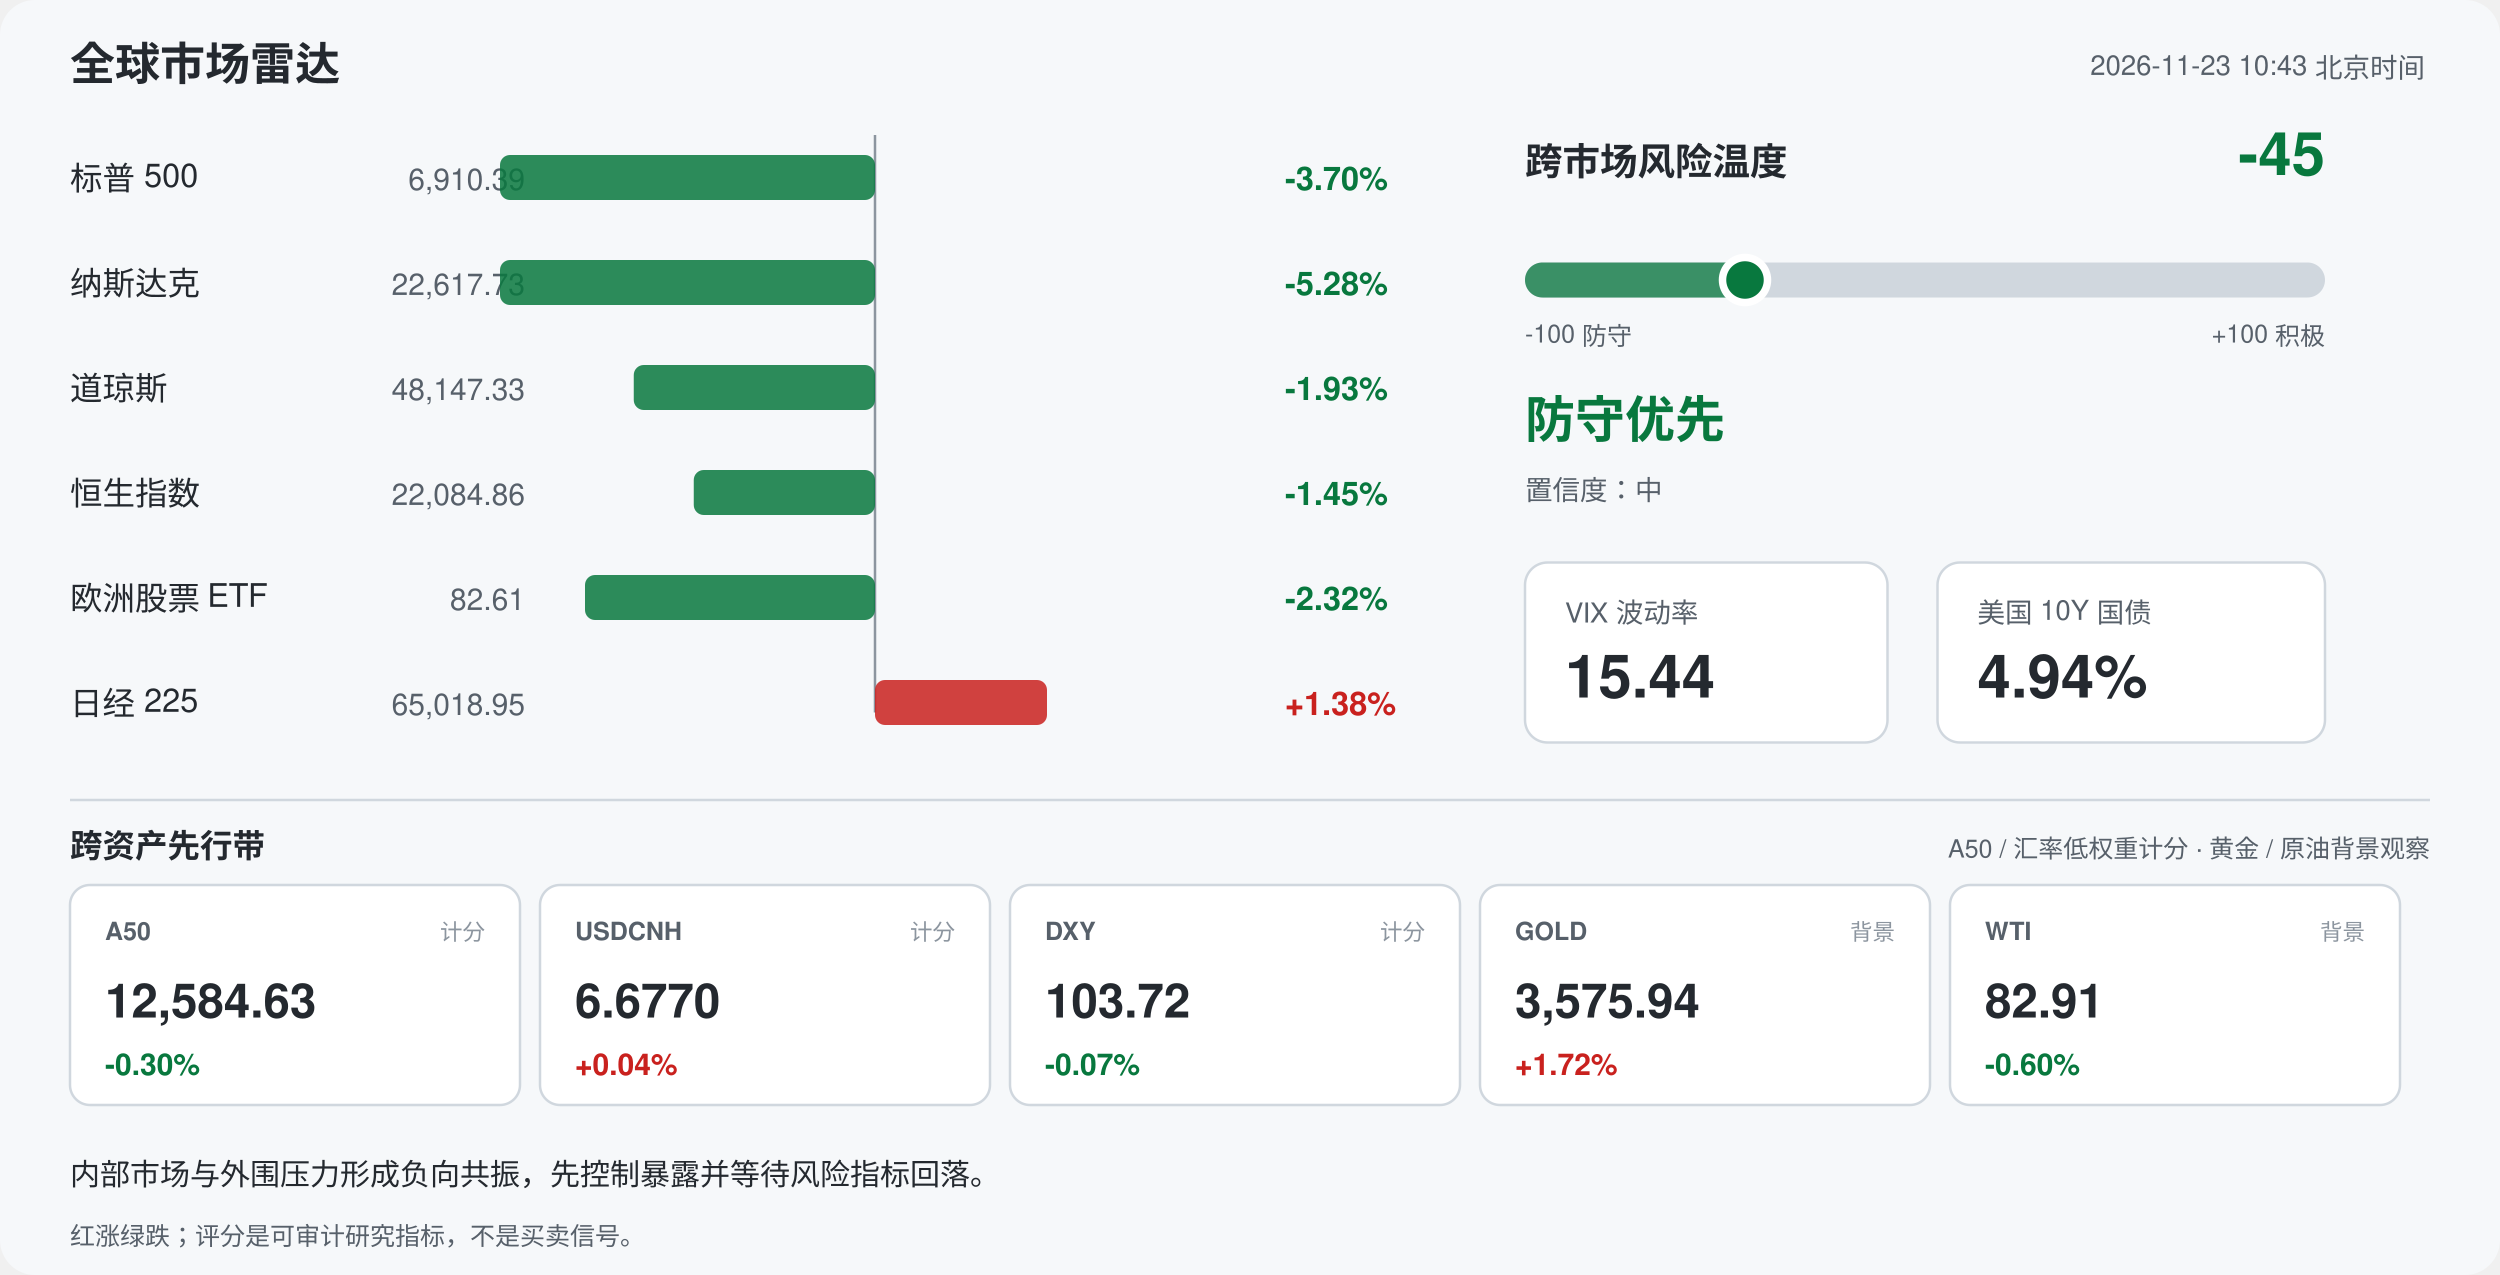
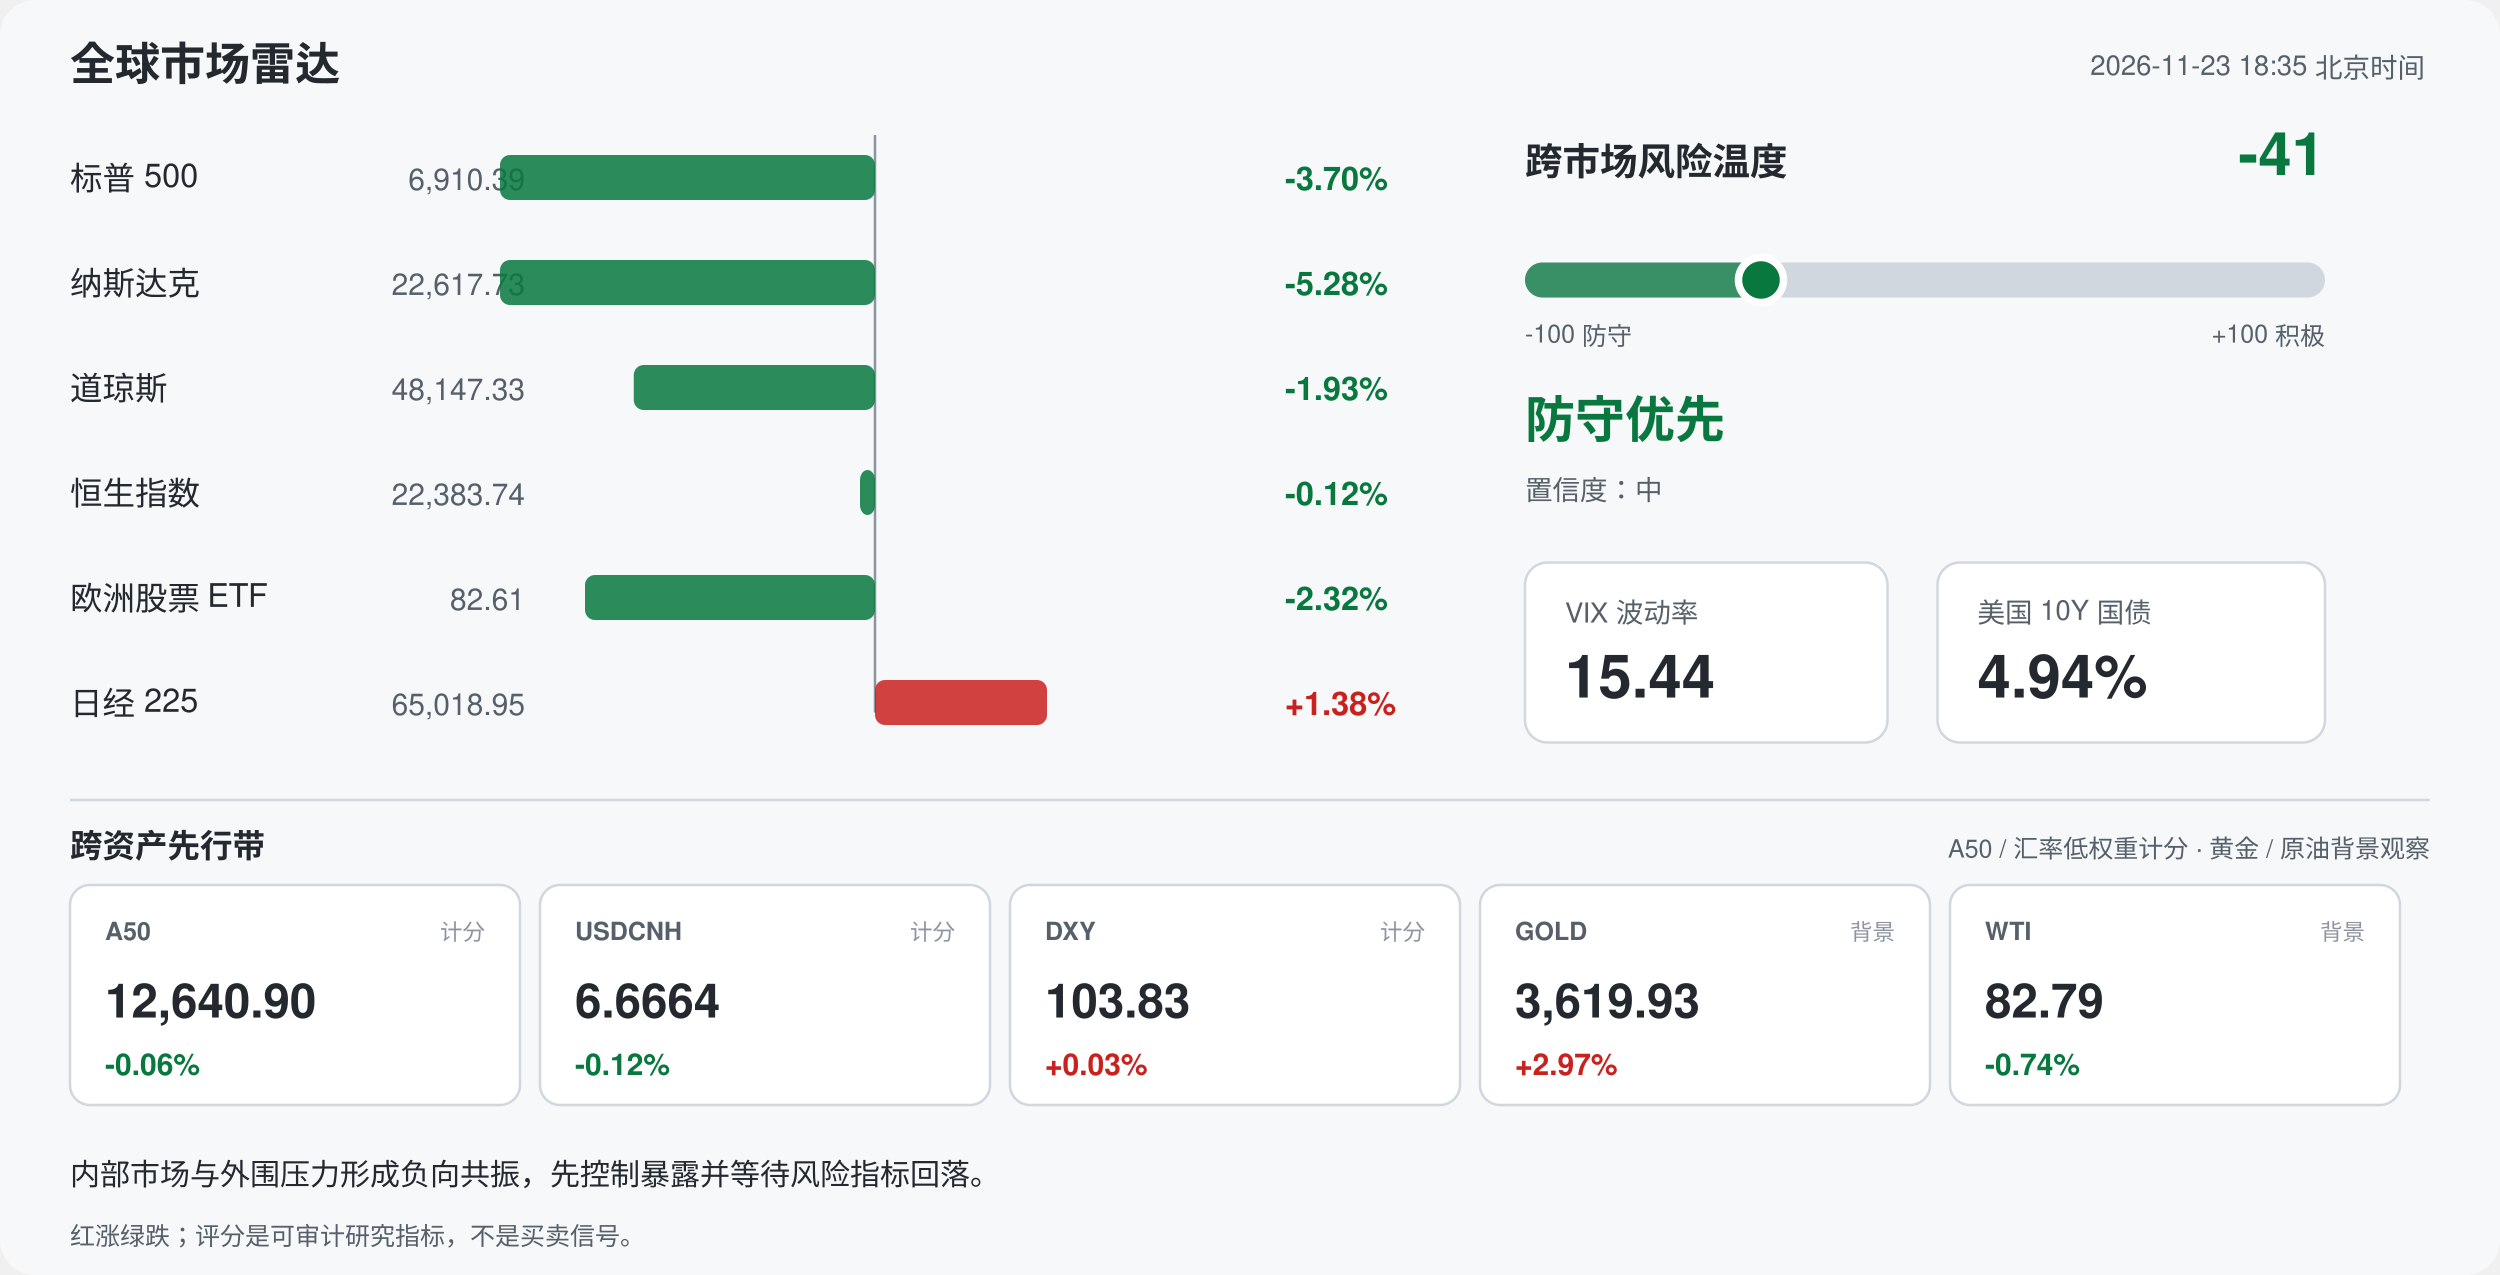
<svg xmlns="http://www.w3.org/2000/svg" width="1000" height="510" viewBox="0 0 1000 510" font-family="-apple-system,Segoe UI,Helvetica,Arial,sans-serif">
  <rect width="1000" height="510" rx="14" fill="#f6f8fa" />
  <text x="28" y="32" font-size="18" font-weight="700" fill="#24292f">全球市场雷达</text>
-   <text x="970" y="30" font-size="11" fill="#57606a" text-anchor="end">2026-11-23 10:43 北京时间</text>
+   <text x="970" y="30" font-size="11" fill="#57606a" text-anchor="end">2026-11-23 18:35 北京时间</text>
  <line x1="350" y1="54" x2="350" y2="285" stroke="#8c959f" stroke-width="1" />
  <text x="28" y="76" font-size="13" fill="#24292f">标普 500</text>
  <text x="210" y="76" font-size="12" fill="#57606a" text-anchor="end">6,910.39</text>
  <rect x="200.0" y="62" width="150.0" height="18" rx="4" fill="#08783e" opacity="0.85" />
  <text x="514" y="76" font-size="13" font-weight="600" fill="#08783e">-3.70%</text>
  <text x="28" y="118" font-size="13" fill="#24292f">纳斯达克</text>
  <text x="210" y="118" font-size="12" fill="#57606a" text-anchor="end">22,617.73</text>
  <rect x="200.0" y="104" width="150.0" height="18" rx="4" fill="#08783e" opacity="0.85" />
  <text x="514" y="118" font-size="13" font-weight="600" fill="#08783e">-5.28%</text>
  <text x="28" y="160" font-size="13" fill="#24292f">道琼斯</text>
  <text x="210" y="160" font-size="12" fill="#57606a" text-anchor="end">48,147.33</text>
  <rect x="253.5" y="146" width="96.5" height="18" rx="4" fill="#08783e" opacity="0.85" />
  <text x="514" y="160" font-size="13" font-weight="600" fill="#08783e">-1.93%</text>
  <text x="28" y="202" font-size="13" fill="#24292f">恒生指数</text>
-   <text x="210" y="202" font-size="12" fill="#57606a" text-anchor="end">22,084.86</text>
-   <rect x="277.5" y="188" width="72.5" height="18" rx="4" fill="#08783e" opacity="0.85" />
-   <text x="514" y="202" font-size="13" font-weight="600" fill="#08783e">-1.45%</text>
+   <text x="210" y="202" font-size="12" fill="#57606a" text-anchor="end">22,383.74</text>
+   <rect x="344.0" y="188" width="6.0" height="18" rx="4" fill="#08783e" opacity="0.85" />
+   <text x="514" y="202" font-size="13" font-weight="600" fill="#08783e">-0.12%</text>
  <text x="28" y="244" font-size="13" fill="#24292f">欧洲股票 ETF</text>
  <text x="210" y="244" font-size="12" fill="#57606a" text-anchor="end">82.61</text>
  <rect x="234.0" y="230" width="116.0" height="18" rx="4" fill="#08783e" opacity="0.85" />
  <text x="514" y="244" font-size="13" font-weight="600" fill="#08783e">-2.32%</text>
  <text x="28" y="286" font-size="13" fill="#24292f">日经 225</text>
  <text x="210" y="286" font-size="12" fill="#57606a" text-anchor="end">65,018.95</text>
  <rect x="350.0" y="272" width="68.8" height="18" rx="4" fill="#c9211e" opacity="0.85" />
  <text x="514" y="286" font-size="13" font-weight="600" fill="#c9211e">+1.38%</text>
  <text x="610" y="70" font-size="15" font-weight="700" fill="#24292f">跨市场风险温度</text>
-   <text x="930" y="70" font-size="24" font-weight="700" fill="#08783e" text-anchor="end">-45</text>
+   <text x="930" y="70" font-size="24" font-weight="700" fill="#08783e" text-anchor="end">-41</text>
  <rect x="610" y="105" width="320" height="14" rx="7" fill="#d0d7de" />
-   <rect x="610" y="105" width="88.0" height="14" rx="7" fill="#08783e" opacity="0.75" />
-   <circle cx="698.0" cy="112" r="9" fill="#08783e" stroke="#ffffff" stroke-width="3" />
+   <rect x="610" y="105" width="94.4" height="14" rx="7" fill="#08783e" opacity="0.75" />
+   <circle cx="704.4" cy="112" r="9" fill="#08783e" stroke="#ffffff" stroke-width="3" />
  <text x="610" y="137" font-size="10" fill="#57606a">-100 防守</text>
  <text x="930" y="137" font-size="10" fill="#57606a" text-anchor="end">+100 积极</text>
  <text x="610" y="175" font-size="20" font-weight="700" fill="#08783e">防守优先</text>
  <text x="610" y="200" font-size="11" fill="#57606a">置信度：中</text>
  <rect x="610" y="225" width="145" height="72" rx="9" fill="#ffffff" stroke="#d0d7de" />
  <text x="626" y="249" font-size="11" fill="#57606a">VIX 波动率</text>
  <text x="626" y="279" font-size="24" font-weight="700" fill="#24292f">15.44</text>
  <rect x="775" y="225" width="155" height="72" rx="9" fill="#ffffff" stroke="#d0d7de" />
  <text x="791" y="249" font-size="11" fill="#57606a">美国 10Y 国债</text>
  <text x="791" y="279" font-size="24" font-weight="700" fill="#24292f">4.94%</text>
  <line x1="28" y1="320" x2="972" y2="320" stroke="#d0d7de" />
  <text x="28" y="343" font-size="13" font-weight="700" fill="#24292f">跨资产先行带</text>
  <text x="972" y="343" font-size="10" fill="#57606a" text-anchor="end">A50 / 汇率低权重计分 · 黄金 / 原油背景观察</text>
  <rect x="28" y="354" width="180" height="88" rx="8" fill="#ffffff" stroke="#d0d7de" />
  <text x="42" y="376" font-size="10" font-weight="700" fill="#57606a">A50</text>
  <text x="194" y="376" font-size="9" fill="#8c959f" text-anchor="end">计分</text>
-   <text x="42" y="407" font-size="19" font-weight="700" fill="#24292f">12,584.63</text>
-   <text x="42" y="430" font-size="12" font-weight="700" fill="#08783e">-0.30%</text>
+   <text x="42" y="407" font-size="19" font-weight="700" fill="#24292f">12,640.90</text>
+   <text x="42" y="430" font-size="12" font-weight="700" fill="#08783e">-0.06%</text>
  <rect x="216" y="354" width="180" height="88" rx="8" fill="#ffffff" stroke="#d0d7de" />
  <text x="230" y="376" font-size="10" font-weight="700" fill="#57606a">USDCNH</text>
  <text x="382" y="376" font-size="9" fill="#8c959f" text-anchor="end">计分</text>
-   <text x="230" y="407" font-size="19" font-weight="700" fill="#24292f">6.6770</text>
-   <text x="230" y="430" font-size="12" font-weight="700" fill="#c9211e">+0.04%</text>
+   <text x="230" y="407" font-size="19" font-weight="700" fill="#24292f">6.6664</text>
+   <text x="230" y="430" font-size="12" font-weight="700" fill="#08783e">-0.12%</text>
  <rect x="404" y="354" width="180" height="88" rx="8" fill="#ffffff" stroke="#d0d7de" />
  <text x="418" y="376" font-size="10" font-weight="700" fill="#57606a">DXY</text>
  <text x="570" y="376" font-size="9" fill="#8c959f" text-anchor="end">计分</text>
-   <text x="418" y="407" font-size="19" font-weight="700" fill="#24292f">103.72</text>
-   <text x="418" y="430" font-size="12" font-weight="700" fill="#08783e">-0.07%</text>
+   <text x="418" y="407" font-size="19" font-weight="700" fill="#24292f">103.83</text>
+   <text x="418" y="430" font-size="12" font-weight="700" fill="#c9211e">+0.03%</text>
  <rect x="592" y="354" width="180" height="88" rx="8" fill="#ffffff" stroke="#d0d7de" />
  <text x="606" y="376" font-size="10" font-weight="700" fill="#57606a">GOLD</text>
  <text x="758" y="376" font-size="9" fill="#8c959f" text-anchor="end">背景</text>
-   <text x="606" y="407" font-size="19" font-weight="700" fill="#24292f">3,575.94</text>
-   <text x="606" y="430" font-size="12" font-weight="700" fill="#c9211e">+1.72%</text>
+   <text x="606" y="407" font-size="19" font-weight="700" fill="#24292f">3,619.93</text>
+   <text x="606" y="430" font-size="12" font-weight="700" fill="#c9211e">+2.97%</text>
  <rect x="780" y="354" width="180" height="88" rx="8" fill="#ffffff" stroke="#d0d7de" />
  <text x="794" y="376" font-size="10" font-weight="700" fill="#57606a">WTI</text>
  <text x="946" y="376" font-size="9" fill="#8c959f" text-anchor="end">背景</text>
-   <text x="794" y="407" font-size="19" font-weight="700" fill="#24292f">82.91</text>
-   <text x="794" y="430" font-size="12" font-weight="700" fill="#08783e">-0.60%</text>
+   <text x="794" y="407" font-size="19" font-weight="700" fill="#24292f">82.79</text>
+   <text x="794" y="430" font-size="12" font-weight="700" fill="#08783e">-0.74%</text>
  <text x="28" y="474" font-size="12" fill="#24292f">内部市场与外围压力形成负向共振，先控制暴露并等待风险指标回落。</text>
  <text x="28" y="498" font-size="10" fill="#57606a">红涨绿跌；评分是可审计研究指标，不是买卖信号。</text>
</svg>
